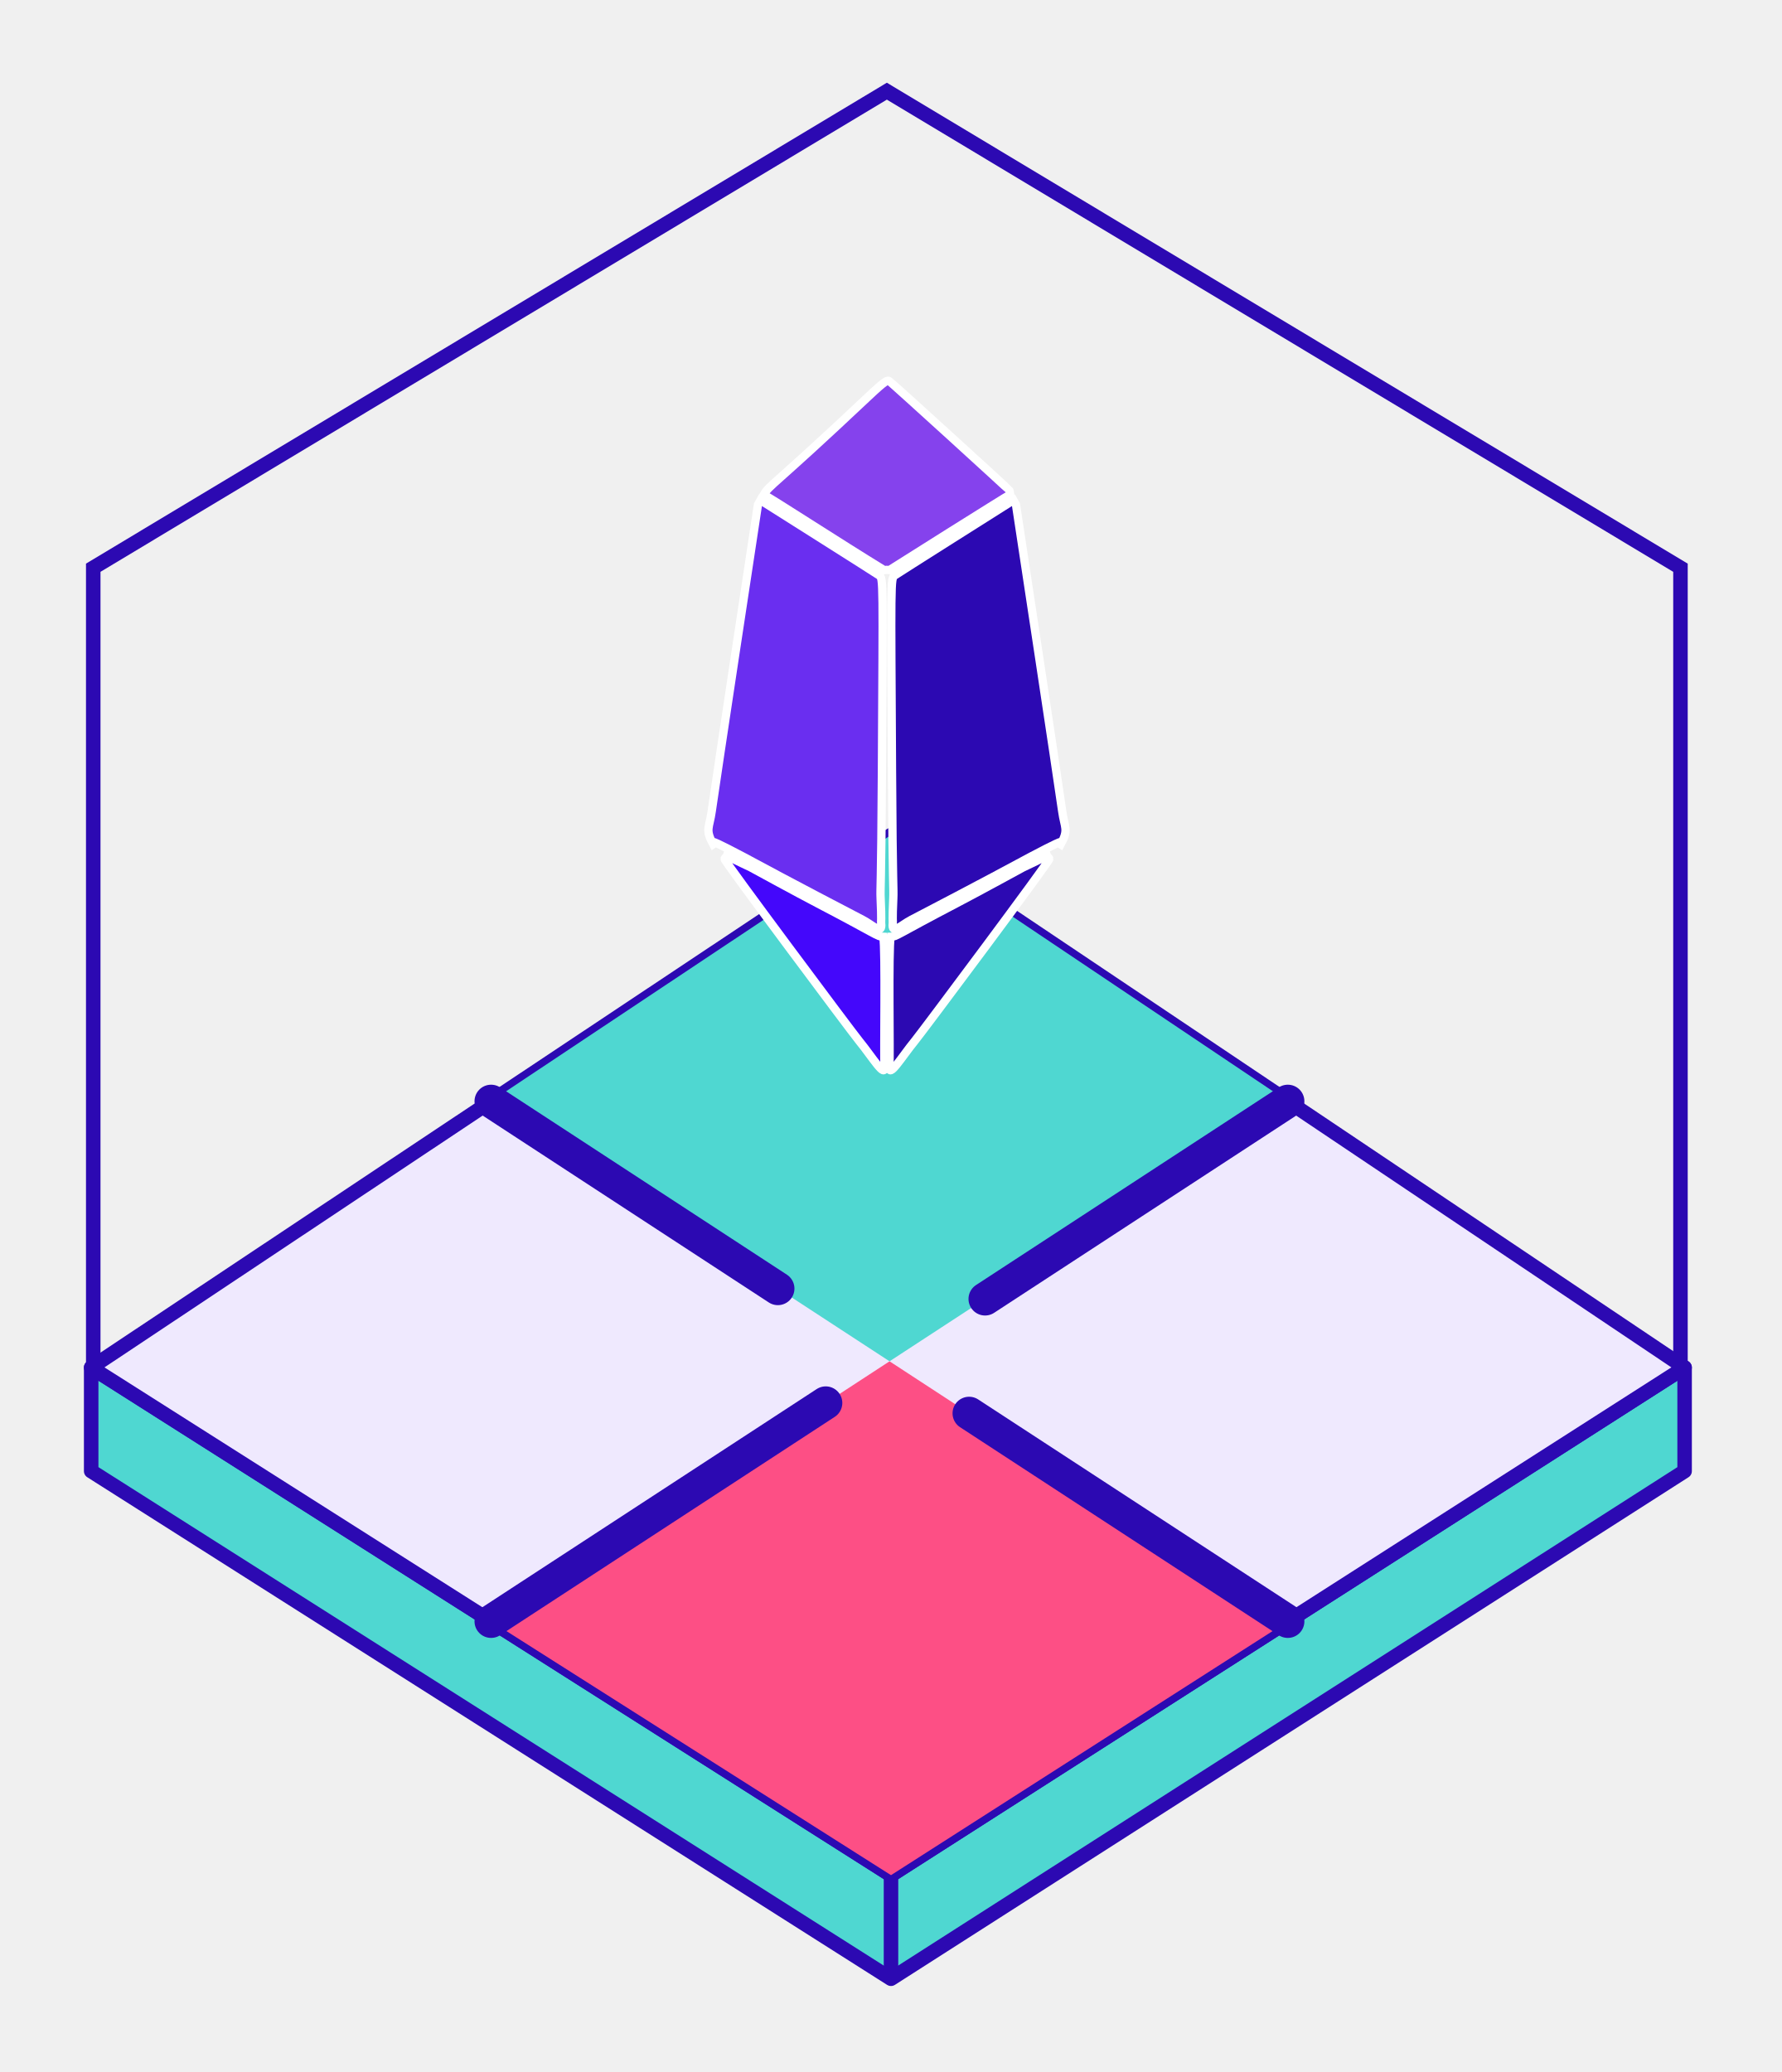
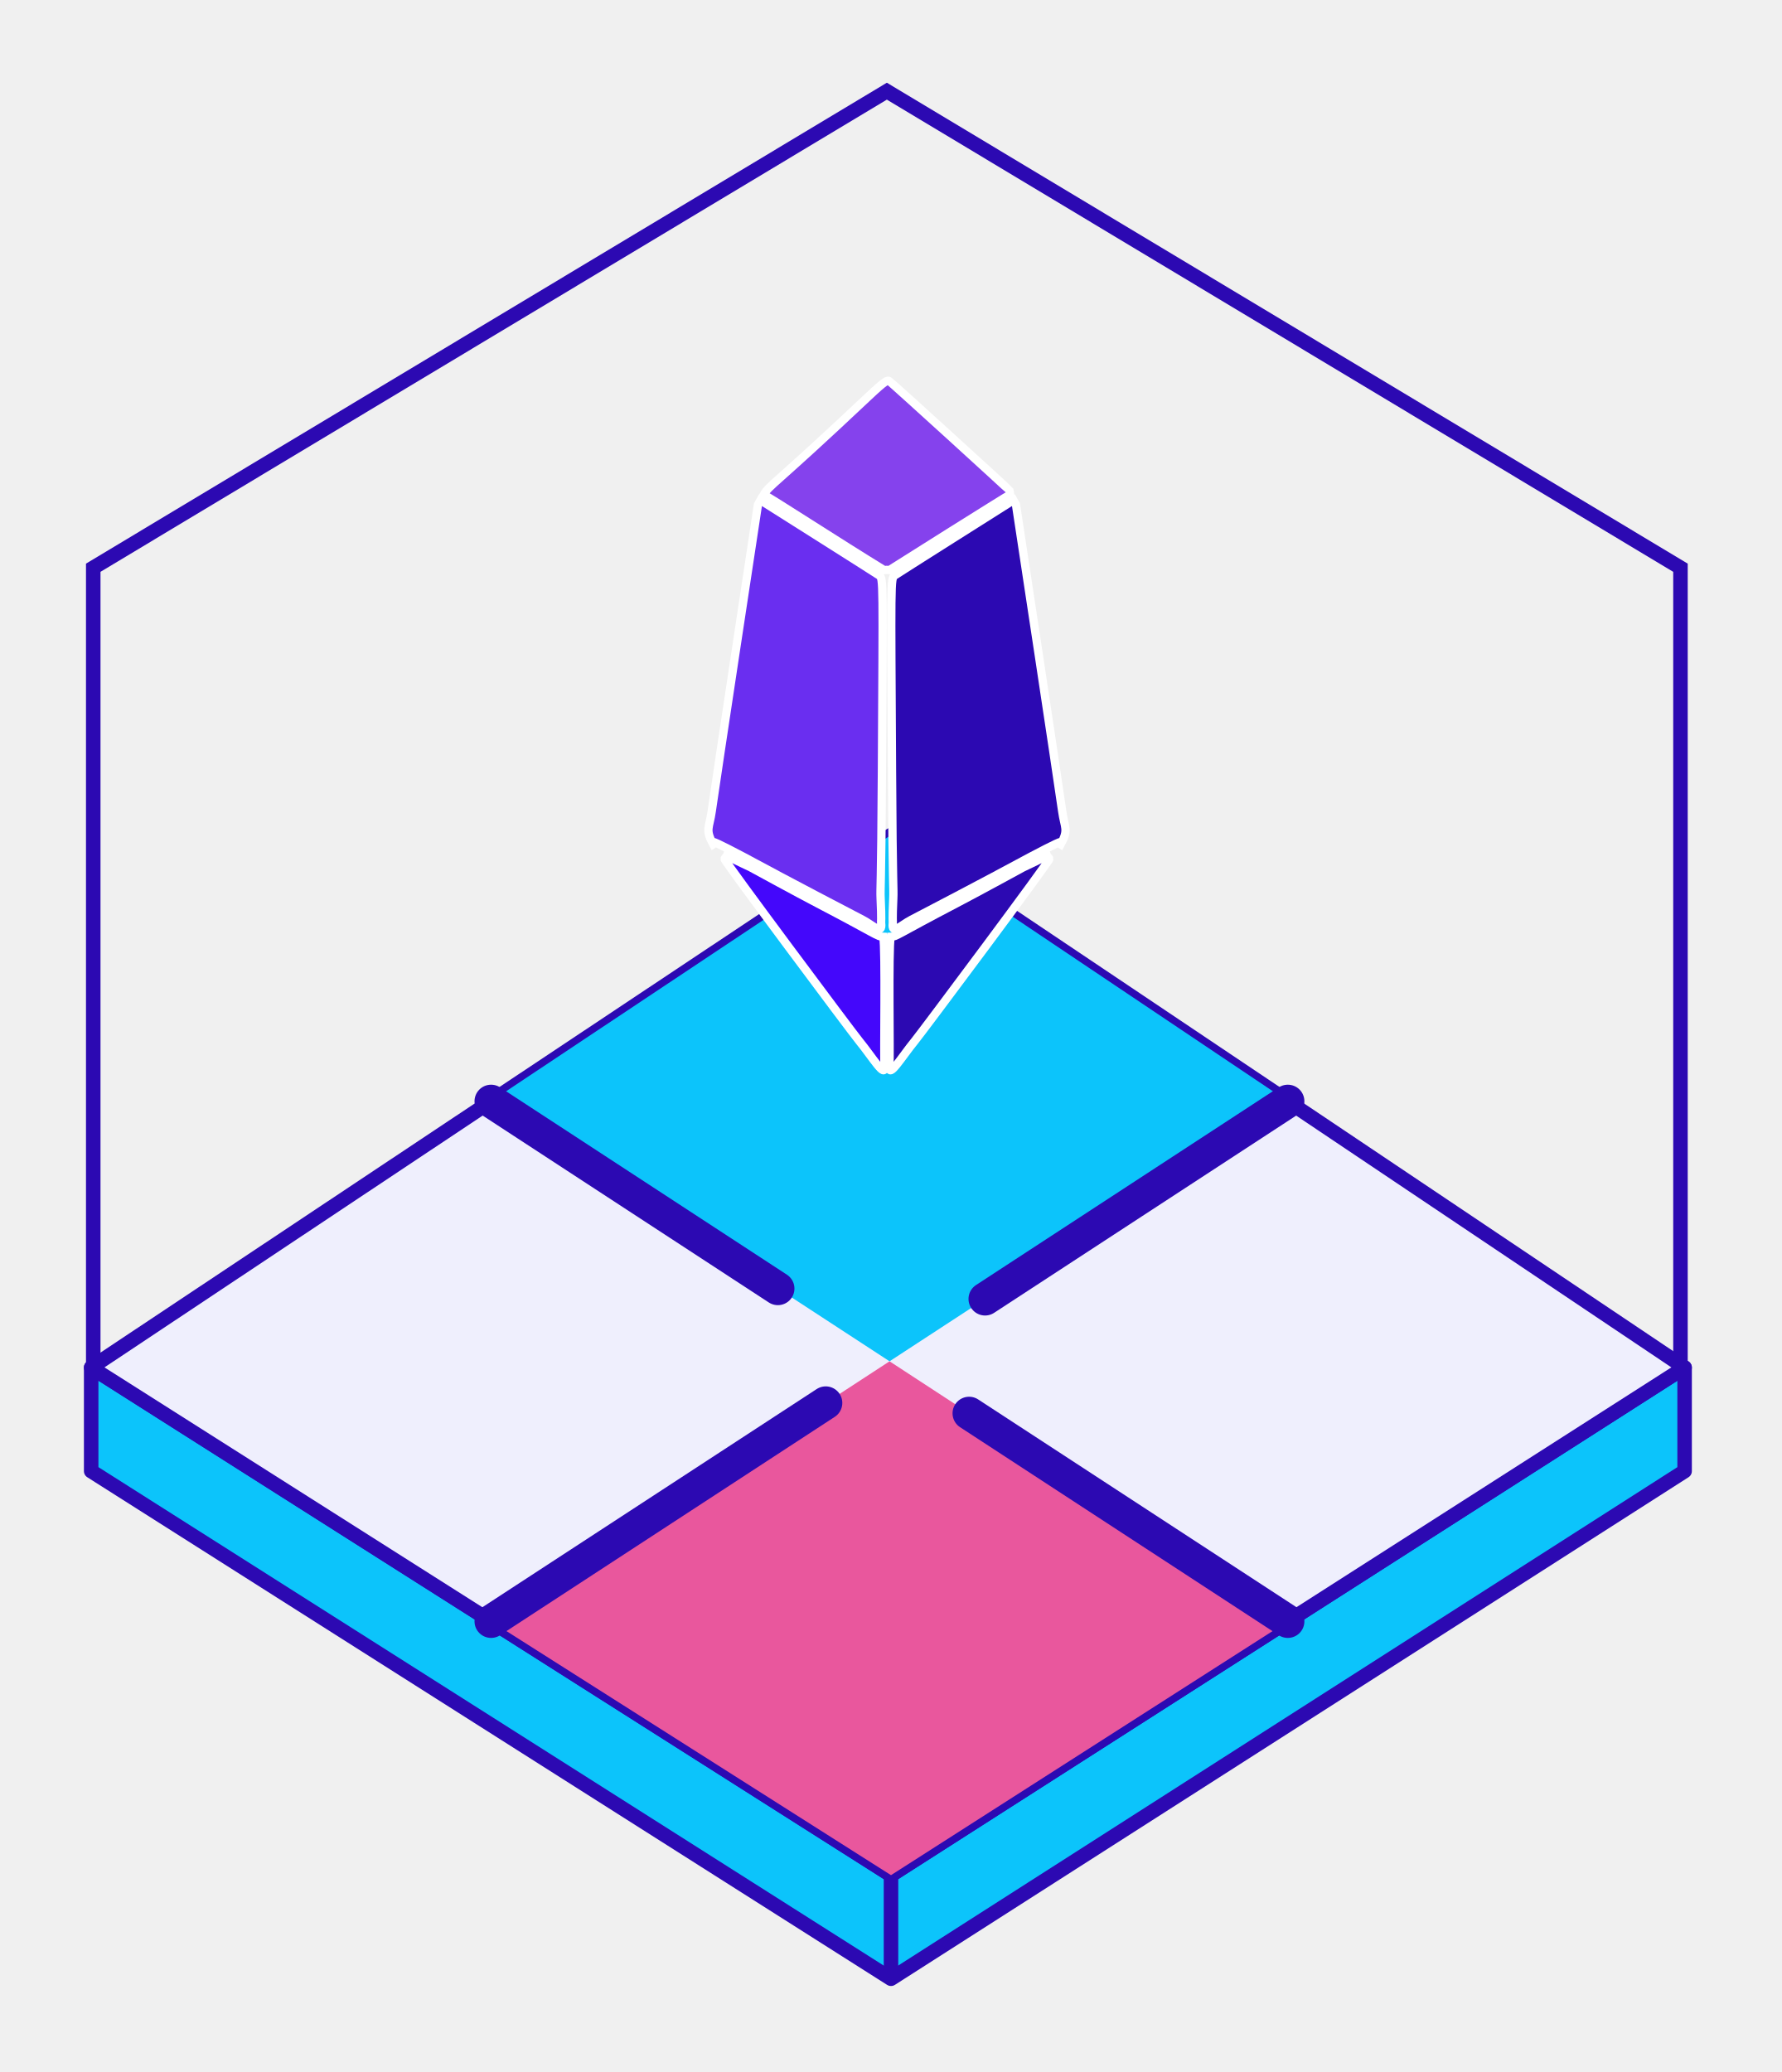
<svg xmlns="http://www.w3.org/2000/svg" viewBox="-40 -40 860 1000">
  <path d="M388,4 L771,234 L771,668 L388,902 L5,670 L5,234 Z" fill="none" stroke="#2C09B2" stroke-width="7" stroke-linejoin="miter" />
-   <path d="M4,620 L390,865 L773,620 L773,670 L390,915 L4,670 Z" fill="#4FD7D1" stroke="#2C09B2" stroke-width="7" stroke-linejoin="round" />
+   <path d="M4,620 L390,865 L773,620 L773,670 L390,915 L4,670 Z" fill="#0CC4FB" stroke="#2C09B2" stroke-width="7" stroke-linejoin="round" />
  <path d="M390,865 L390,915" stroke="#2C09B2" stroke-width="7" />
-   <path d="M390,363 L773,620 L390,865 L4,620 Z" fill="#EFE9FE" stroke="#2C09B2" stroke-width="7" stroke-linejoin="round" />
-   <path d="M390,363 L581.5,491.5 L389.3,617 L197,491.5 Z" fill="#4FD7D1" />
-   <path d="M389.3,617 L581.5,742.5 L390,865 L197,742.5 Z" fill="#FD4F85" />
+   <path d="M390,363 L773,620 L390,865 L4,620 Z" fill="#EFEFFD" stroke="#2C09B2" stroke-width="7" stroke-linejoin="round" />
+   <path d="M390,363 L581.5,491.5 L389.3,617 L197,491.5 Z" fill="#0CC4FB" />
+   <path d="M389.3,617 L581.5,742.5 L390,865 L197,742.5 Z" fill="#E9579D" />
  <path d="M581.5,491.5 L435.4,586.9" fill="none" stroke="#2C09B2" stroke-width="16" stroke-linecap="round" stroke-linejoin="round" />
  <path d="M358.5,637.1 L197,742.5" fill="none" stroke="#2C09B2" stroke-width="16" stroke-linecap="round" stroke-linejoin="round" />
  <path d="M197,491.5 L335.4,581.9" fill="none" stroke="#2C09B2" stroke-width="16" stroke-linecap="round" stroke-linejoin="round" />
  <path d="M427.7,642.1 L581.5,742.5" fill="none" stroke="#2C09B2" stroke-width="16" stroke-linecap="round" stroke-linejoin="round" />
  <path d="M449.113,201.4C444.521,204.301 393.14,236.757 391.764,237.752C389.751,239.208 389.974,239.857 390.481,332.501C390.789,388.674 391.336,388.619 391.109,393.493C390.593,404.6 390.968,404.573 390.857,405.529C390.157,411.566 394.693,406.563 399.808,403.902C404.444,401.492 434.031,386.102 457.546,373.38C458.668,372.785 471.278,366.102 471.807,366.416C472.133,366.61 471.569,367.357 471.894,367.551C475.896,360.208 473.78,359.787 472.615,351.497C470.314,335.11 452.103,215.372 450.303,203.538C450.303,203.538 449.209,201.571 449.113,201.4Z" fill="#2C09B2" stroke="#ffffff" stroke-width="4" />
  <path d="M465.327,373.031C460.195,375.614 460.192,375.564 459.749,375.79C459.264,376.02 453.981,378.525 453.7,378.678C451.124,380.085 431.646,390.725 421.388,396.082C392.413,411.214 392.657,412.079 389.824,412.135C388.649,418.381 389.634,469.881 389.224,474.587C388.666,481.007 395.096,470.169 401.453,462.396C405.152,457.873 466.773,375.296 466.473,374.5C466.254,373.919 465.546,373.612 465.327,373.031Z" fill="#2C09B2" stroke="#ffffff" stroke-width="4" />
  <path d="M326.987,201.4C331.579,204.301 382.96,236.757 384.336,237.752C386.349,239.208 386.126,239.857 385.619,332.501C385.311,388.674 384.764,388.619 384.991,393.493C385.507,404.6 385.132,404.573 385.243,405.529C385.943,411.566 381.407,406.563 376.292,403.902C371.656,401.492 342.069,386.102 318.554,373.38C317.432,372.785 304.822,366.102 304.293,366.416C303.967,366.61 304.531,367.357 304.206,367.551C300.204,360.208 302.32,359.787 303.485,351.497C305.786,335.11 323.997,215.372 325.797,203.538C325.797,203.538 326.891,201.571 326.987,201.4Z" fill="#6A2EF0" stroke="#ffffff" stroke-width="4" />
  <path d="M310.773,373.031C315.905,375.614 315.908,375.564 316.351,375.79C316.836,376.02 322.119,378.525 322.4,378.678C324.976,380.085 344.454,390.725 354.712,396.082C383.687,411.214 383.443,412.079 386.276,412.135C387.451,418.381 386.466,469.881 386.876,474.587C387.434,481.007 381.004,470.169 374.647,462.396C370.948,457.873 309.327,375.296 309.627,374.5C309.846,373.919 310.554,373.612 310.773,373.031Z" fill="#4407FB" stroke="#ffffff" stroke-width="4" />
  <path d="M328.621,198.755C331.325,193.969 332.638,195.161 378.71,151.722C387.793,143.159 388.287,143.445 389.189,143.968C390.267,144.594 446.971,196.276 447.203,196.726C447.275,196.866 447.223,196.871 447.469,198.685C446.397,199.127 389.663,234.822 389.263,235.128C387.943,235.013 387.994,235.005 386.668,235.15C365.75,222.364 332.224,200.55 328.621,198.755Z" fill="#8542ED" stroke="#ffffff" stroke-width="4" />
</svg>
